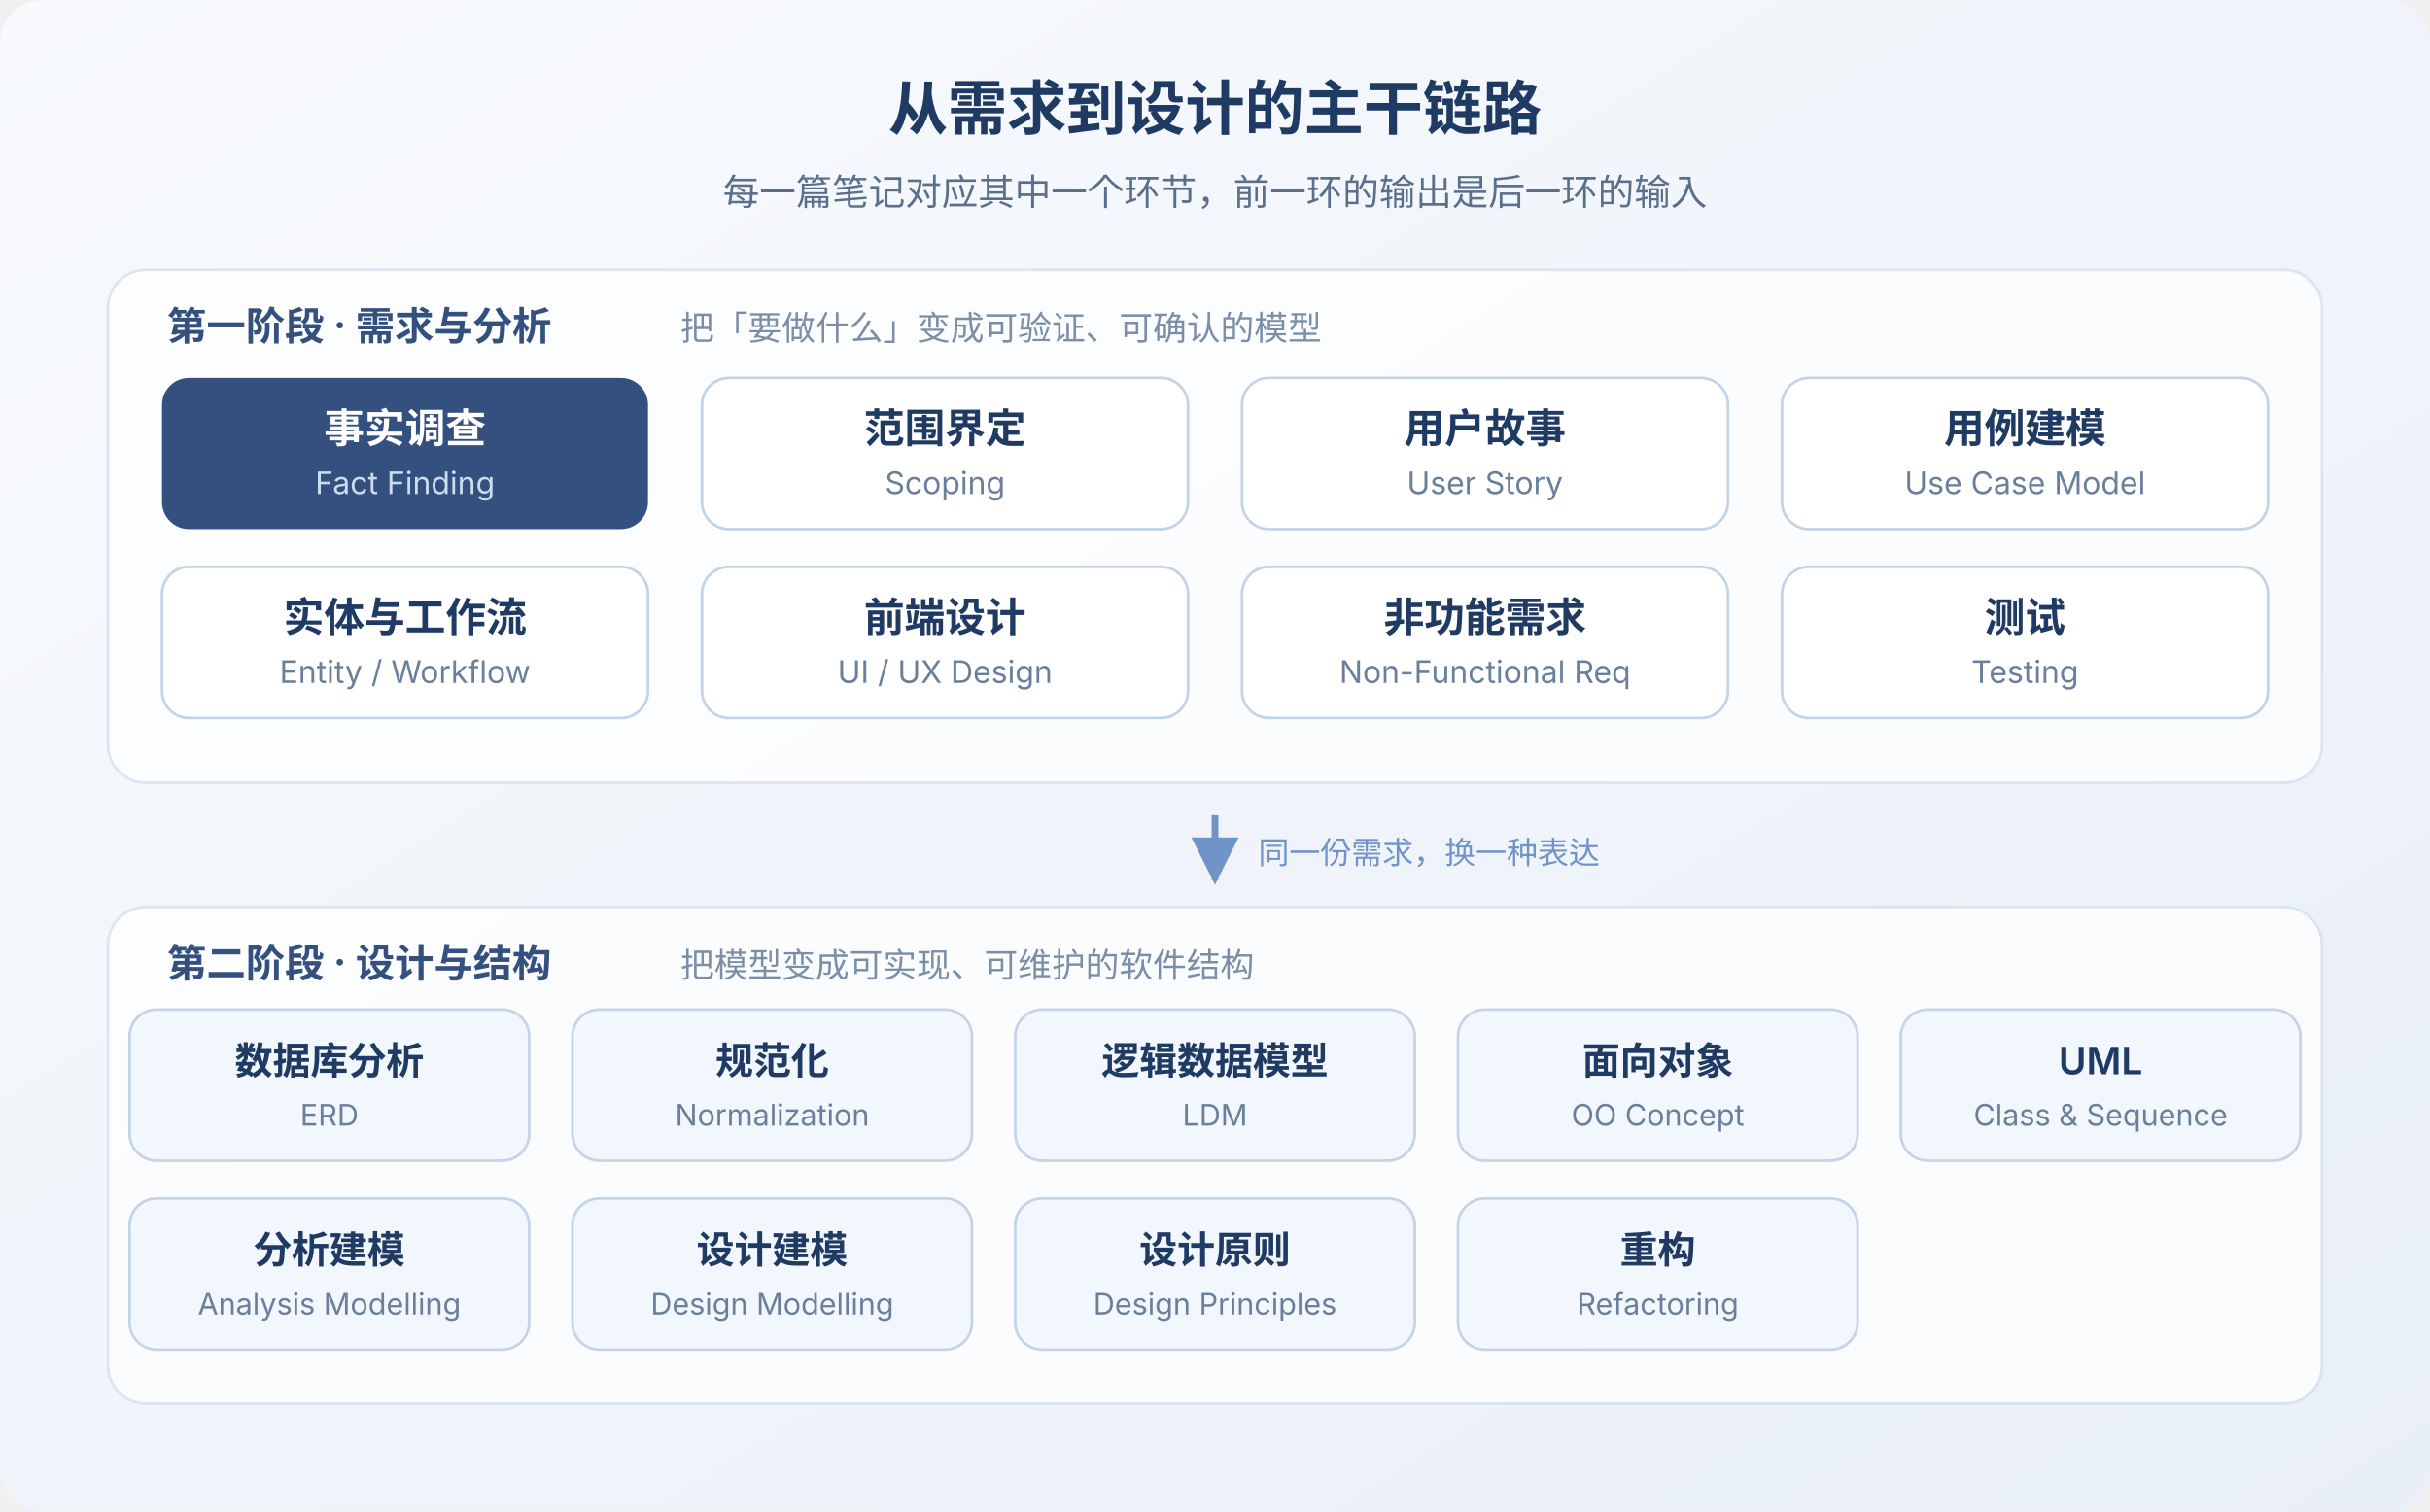
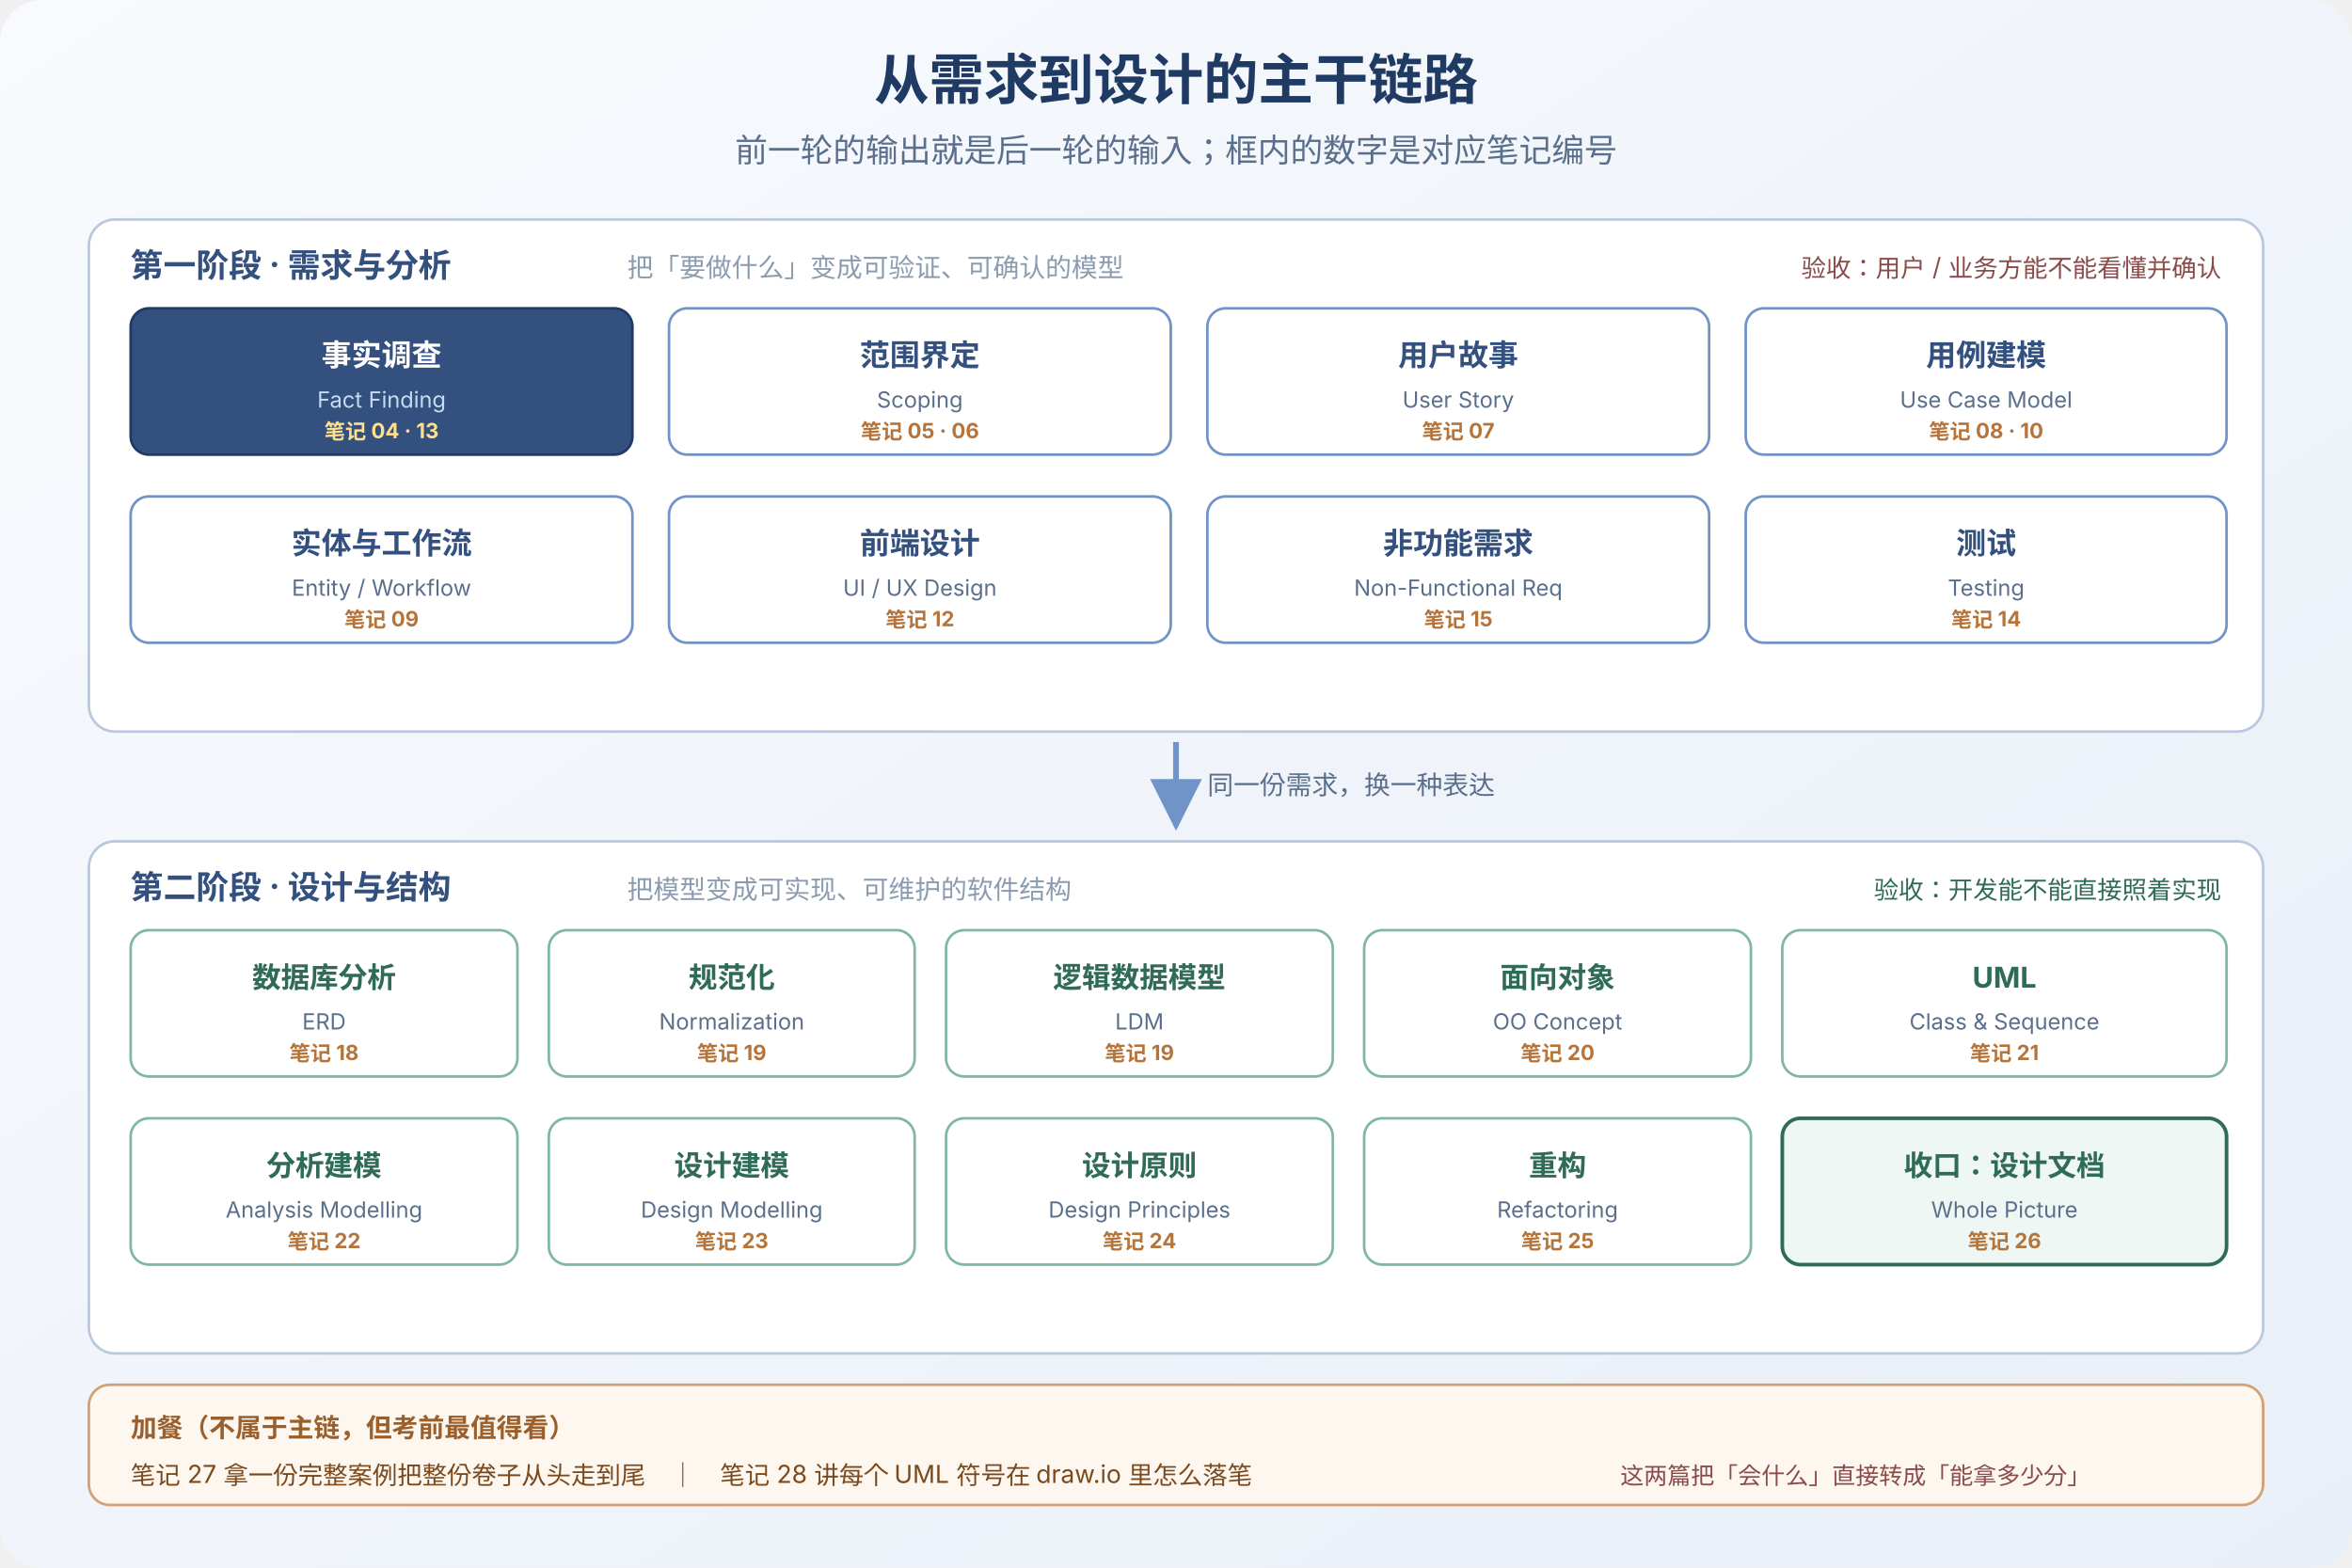
- <svg xmlns="http://www.w3.org/2000/svg" viewBox="0 0 900 560" width="900" height="560" role="img" aria-label="软件分析与设计的主干链路：第一阶段把需求变成模型，依次是事实调查、范围界定、用户故事、用例建模、实体与工作流、前端设计、非功能需求、测试；第二阶段把模型变成软件结构，依次是数据库分析与 ERD、规范化、逻辑数据模型、面向对象概念、UML 类图与顺序图、分析建模、设计建模、设计原则、重构" font-family="system-ui, -apple-system, 'Segoe UI', 'Noto Sans SC', 'Microsoft YaHei', sans-serif">
+ <svg xmlns="http://www.w3.org/2000/svg" viewBox="0 0 900 600" width="900" height="600" role="img" aria-label="从需求到设计的主干链路：第一阶段需求与分析包含事实调查、范围界定、用户故事、用例建模、实体与工作流、前端设计、非功能需求、测试八个环节；第二阶段设计与结构包含数据库分析、规范化、逻辑数据模型、面向对象、UML、分析建模、设计建模、设计原则、重构九个环节。每个环节框内都标出对应笔记编号，便于定位到具体篇目" font-family="system-ui, -apple-system, 'Segoe UI', 'Noto Sans SC', 'Microsoft YaHei', sans-serif">
  <defs>
    <linearGradient id="mpbg" x1="0" y1="0" x2="1" y2="1">
      <stop offset="0" stop-color="#f8fafd" />
      <stop offset="1" stop-color="#e9eff8" />
    </linearGradient>
-     <marker id="mpArrow" viewBox="0 0 10 10" refX="9" refY="5" markerWidth="7" markerHeight="7" orient="auto-start-reverse">
-       <path d="M 0 0 L 10 5 L 0 10 Z" fill="#7093c8" />
+     <marker id="mpArrow" viewBox="0 0 10 10" refX="9" refY="5" markerWidth="9" markerHeight="9" orient="auto-start-reverse">
+       <path d="M 0 0 L 10 5 L 0 10 z" fill="#7093c8" />
    </marker>
  </defs>
-   <rect width="900" height="560" rx="16" fill="url(#mpbg)" />
-   <text x="450" y="48" text-anchor="middle" font-size="22" font-weight="700" fill="#1f3a63">从需求到设计的主干链路</text>
-   <text x="450" y="76" text-anchor="middle" font-size="13.5" fill="#5a6f8c">每一篇笔记对应其中一个环节，前一环的输出是后一环的输入</text>
-   <rect x="40" y="100" width="820" height="190" rx="14" fill="#ffffff" opacity="0.75" stroke="#d3e0ee" />
-   <text x="62" y="126" font-size="14.5" font-weight="700" fill="#33507f">第一阶段 · 需求与分析</text>
-   <text x="252" y="126" font-size="12.5" fill="#7b8ea8">把「要做什么」变成可验证、可确认的模型</text>
-   <rect x="60" y="140" width="180" height="56" rx="10" fill="#33507f" />
-   <text x="150" y="164" text-anchor="middle" font-size="15" font-weight="600" fill="#ffffff">事实调查</text>
-   <text x="150" y="183" text-anchor="middle" font-size="11.5" fill="#cedcee">Fact Finding</text>
-   <rect x="260" y="140" width="180" height="56" rx="10" fill="#ffffff" stroke="#c4d4e7" />
-   <text x="350" y="164" text-anchor="middle" font-size="15" font-weight="600" fill="#1f3a63">范围界定</text>
-   <text x="350" y="183" text-anchor="middle" font-size="11.5" fill="#6a7f9c">Scoping</text>
-   <rect x="460" y="140" width="180" height="56" rx="10" fill="#ffffff" stroke="#c4d4e7" />
-   <text x="550" y="164" text-anchor="middle" font-size="15" font-weight="600" fill="#1f3a63">用户故事</text>
-   <text x="550" y="183" text-anchor="middle" font-size="11.5" fill="#6a7f9c">User Story</text>
-   <rect x="660" y="140" width="180" height="56" rx="10" fill="#ffffff" stroke="#c4d4e7" />
-   <text x="750" y="164" text-anchor="middle" font-size="15" font-weight="600" fill="#1f3a63">用例建模</text>
-   <text x="750" y="183" text-anchor="middle" font-size="11.5" fill="#6a7f9c">Use Case Model</text>
-   <rect x="60" y="210" width="180" height="56" rx="10" fill="#ffffff" stroke="#c4d4e7" />
-   <text x="150" y="234" text-anchor="middle" font-size="15" font-weight="600" fill="#1f3a63">实体与工作流</text>
-   <text x="150" y="253" text-anchor="middle" font-size="11.5" fill="#6a7f9c">Entity / Workflow</text>
-   <rect x="260" y="210" width="180" height="56" rx="10" fill="#ffffff" stroke="#c4d4e7" />
-   <text x="350" y="234" text-anchor="middle" font-size="15" font-weight="600" fill="#1f3a63">前端设计</text>
-   <text x="350" y="253" text-anchor="middle" font-size="11.5" fill="#6a7f9c">UI / UX Design</text>
-   <rect x="460" y="210" width="180" height="56" rx="10" fill="#ffffff" stroke="#c4d4e7" />
-   <text x="550" y="234" text-anchor="middle" font-size="15" font-weight="600" fill="#1f3a63">非功能需求</text>
-   <text x="550" y="253" text-anchor="middle" font-size="11.5" fill="#6a7f9c">Non-Functional Req</text>
-   <rect x="660" y="210" width="180" height="56" rx="10" fill="#ffffff" stroke="#c4d4e7" />
-   <text x="750" y="234" text-anchor="middle" font-size="15" font-weight="600" fill="#1f3a63">测试</text>
-   <text x="750" y="253" text-anchor="middle" font-size="11.5" fill="#6a7f9c">Testing</text>
-   <line x1="450" y1="302" x2="450" y2="326" stroke="#7093c8" stroke-width="2.5" marker-end="url(#mpArrow)" />
-   <text x="466" y="320" font-size="11.5" fill="#7093c8">同一份需求，换一种表达</text>
-   <rect x="40" y="336" width="820" height="184" rx="14" fill="#ffffff" opacity="0.75" stroke="#d3e0ee" />
-   <text x="62" y="362" font-size="14.5" font-weight="700" fill="#33507f">第二阶段 · 设计与结构</text>
-   <text x="252" y="362" font-size="12.5" fill="#7b8ea8">把模型变成可实现、可维护的软件结构</text>
-   <rect x="48" y="374" width="148" height="56" rx="10" fill="#f2f7fd" stroke="#c4d4e7" />
-   <text x="122" y="398" text-anchor="middle" font-size="14" font-weight="600" fill="#1f3a63">数据库分析</text>
-   <text x="122" y="417" text-anchor="middle" font-size="11" fill="#6a7f9c">ERD</text>
-   <rect x="212" y="374" width="148" height="56" rx="10" fill="#f2f7fd" stroke="#c4d4e7" />
-   <text x="286" y="398" text-anchor="middle" font-size="14" font-weight="600" fill="#1f3a63">规范化</text>
-   <text x="286" y="417" text-anchor="middle" font-size="11" fill="#6a7f9c">Normalization</text>
-   <rect x="376" y="374" width="148" height="56" rx="10" fill="#f2f7fd" stroke="#c4d4e7" />
-   <text x="450" y="398" text-anchor="middle" font-size="14" font-weight="600" fill="#1f3a63">逻辑数据模型</text>
-   <text x="450" y="417" text-anchor="middle" font-size="11" fill="#6a7f9c">LDM</text>
-   <rect x="540" y="374" width="148" height="56" rx="10" fill="#f2f7fd" stroke="#c4d4e7" />
-   <text x="614" y="398" text-anchor="middle" font-size="14" font-weight="600" fill="#1f3a63">面向对象</text>
-   <text x="614" y="417" text-anchor="middle" font-size="11" fill="#6a7f9c">OO Concept</text>
-   <rect x="704" y="374" width="148" height="56" rx="10" fill="#f2f7fd" stroke="#c4d4e7" />
-   <text x="778" y="398" text-anchor="middle" font-size="14" font-weight="600" fill="#1f3a63">UML</text>
-   <text x="778" y="417" text-anchor="middle" font-size="11" fill="#6a7f9c">Class &amp; Sequence</text>
-   <rect x="48" y="444" width="148" height="56" rx="10" fill="#f2f7fd" stroke="#c4d4e7" />
-   <text x="122" y="468" text-anchor="middle" font-size="14" font-weight="600" fill="#1f3a63">分析建模</text>
-   <text x="122" y="487" text-anchor="middle" font-size="11" fill="#6a7f9c">Analysis Modelling</text>
-   <rect x="212" y="444" width="148" height="56" rx="10" fill="#f2f7fd" stroke="#c4d4e7" />
-   <text x="286" y="468" text-anchor="middle" font-size="14" font-weight="600" fill="#1f3a63">设计建模</text>
-   <text x="286" y="487" text-anchor="middle" font-size="11" fill="#6a7f9c">Design Modelling</text>
-   <rect x="376" y="444" width="148" height="56" rx="10" fill="#f2f7fd" stroke="#c4d4e7" />
-   <text x="450" y="468" text-anchor="middle" font-size="14" font-weight="600" fill="#1f3a63">设计原则</text>
-   <text x="450" y="487" text-anchor="middle" font-size="11" fill="#6a7f9c">Design Principles</text>
-   <rect x="540" y="444" width="148" height="56" rx="10" fill="#f2f7fd" stroke="#c4d4e7" />
-   <text x="614" y="468" text-anchor="middle" font-size="14" font-weight="600" fill="#1f3a63">重构</text>
-   <text x="614" y="487" text-anchor="middle" font-size="11" fill="#6a7f9c">Refactoring</text>
+   <rect width="900" height="600" rx="16" fill="url(#mpbg)" />
+   <text x="450" y="38" text-anchor="middle" font-size="21" font-weight="700" fill="#1f3a63">从需求到设计的主干链路</text>
+   <text x="450" y="62" text-anchor="middle" font-size="12.5" fill="#5a6f8c">前一轮的输出就是后一轮的输入；框内的数字是对应笔记编号</text>
+   <rect x="34" y="84" width="832" height="196" rx="10" fill="#ffffff" stroke="#b9c8dd" />
+   <text x="50" y="106" font-size="12.5" font-weight="700" fill="#33507f">第一阶段 · 需求与分析</text>
+   <text x="240" y="106" font-size="10" fill="#8b9bb0">把「要做什么」变成可验证、可确认的模型</text>
+   <text x="850" y="106" text-anchor="end" font-size="9.5" fill="#8a4b4b">验收：用户 / 业务方能不能看懂并确认</text>
+   <rect x="50" y="118" width="192" height="56" rx="7" fill="#33507f" stroke="#1f3a63" />
+   <text x="146" y="140" text-anchor="middle" font-size="11.5" font-weight="700" fill="#ffffff">事实调查</text>
+   <text x="146" y="156" text-anchor="middle" font-size="8.5" fill="#c9dbf0">Fact Finding</text>
+   <text x="146" y="168" text-anchor="middle" font-size="8" font-weight="700" fill="#ffe08a">笔记 04 · 13</text>
+   <rect x="256" y="118" width="192" height="56" rx="7" fill="#ffffff" stroke="#7093c8" />
+   <text x="352" y="140" text-anchor="middle" font-size="11.5" font-weight="700" fill="#33507f">范围界定</text>
+   <text x="352" y="156" text-anchor="middle" font-size="8.5" fill="#5a6f8c">Scoping</text>
+   <text x="352" y="168" text-anchor="middle" font-size="8" font-weight="700" fill="#b5743a">笔记 05 · 06</text>
+   <rect x="462" y="118" width="192" height="56" rx="7" fill="#ffffff" stroke="#7093c8" />
+   <text x="558" y="140" text-anchor="middle" font-size="11.5" font-weight="700" fill="#33507f">用户故事</text>
+   <text x="558" y="156" text-anchor="middle" font-size="8.5" fill="#5a6f8c">User Story</text>
+   <text x="558" y="168" text-anchor="middle" font-size="8" font-weight="700" fill="#b5743a">笔记 07</text>
+   <rect x="668" y="118" width="184" height="56" rx="7" fill="#ffffff" stroke="#7093c8" />
+   <text x="760" y="140" text-anchor="middle" font-size="11.5" font-weight="700" fill="#33507f">用例建模</text>
+   <text x="760" y="156" text-anchor="middle" font-size="8.5" fill="#5a6f8c">Use Case Model</text>
+   <text x="760" y="168" text-anchor="middle" font-size="8" font-weight="700" fill="#b5743a">笔记 08 · 10</text>
+   <rect x="50" y="190" width="192" height="56" rx="7" fill="#ffffff" stroke="#7093c8" />
+   <text x="146" y="212" text-anchor="middle" font-size="11.5" font-weight="700" fill="#33507f">实体与工作流</text>
+   <text x="146" y="228" text-anchor="middle" font-size="8.5" fill="#5a6f8c">Entity / Workflow</text>
+   <text x="146" y="240" text-anchor="middle" font-size="8" font-weight="700" fill="#b5743a">笔记 09</text>
+   <rect x="256" y="190" width="192" height="56" rx="7" fill="#ffffff" stroke="#7093c8" />
+   <text x="352" y="212" text-anchor="middle" font-size="11.5" font-weight="700" fill="#33507f">前端设计</text>
+   <text x="352" y="228" text-anchor="middle" font-size="8.5" fill="#5a6f8c">UI / UX Design</text>
+   <text x="352" y="240" text-anchor="middle" font-size="8" font-weight="700" fill="#b5743a">笔记 12</text>
+   <rect x="462" y="190" width="192" height="56" rx="7" fill="#ffffff" stroke="#7093c8" />
+   <text x="558" y="212" text-anchor="middle" font-size="11.5" font-weight="700" fill="#33507f">非功能需求</text>
+   <text x="558" y="228" text-anchor="middle" font-size="8.5" fill="#5a6f8c">Non-Functional Req</text>
+   <text x="558" y="240" text-anchor="middle" font-size="8" font-weight="700" fill="#b5743a">笔记 15</text>
+   <rect x="668" y="190" width="184" height="56" rx="7" fill="#ffffff" stroke="#7093c8" />
+   <text x="760" y="212" text-anchor="middle" font-size="11.5" font-weight="700" fill="#33507f">测试</text>
+   <text x="760" y="228" text-anchor="middle" font-size="8.5" fill="#5a6f8c">Testing</text>
+   <text x="760" y="240" text-anchor="middle" font-size="8" font-weight="700" fill="#b5743a">笔记 14</text>
+   <line x1="450" y1="284" x2="450" y2="316" stroke="#7093c8" stroke-width="2.2" marker-end="url(#mpArrow)" />
+   <text x="462" y="304" font-size="10" fill="#5a6f8c">同一份需求，换一种表达</text>
+   <rect x="34" y="322" width="832" height="196" rx="10" fill="#ffffff" stroke="#b9c8dd" />
+   <text x="50" y="344" font-size="12.5" font-weight="700" fill="#33507f">第二阶段 · 设计与结构</text>
+   <text x="240" y="344" font-size="10" fill="#8b9bb0">把模型变成可实现、可维护的软件结构</text>
+   <text x="850" y="344" text-anchor="end" font-size="9.5" fill="#2f6b58">验收：开发能不能直接照着实现</text>
+   <rect x="50" y="356" width="148" height="56" rx="7" fill="#ffffff" stroke="#7fb89f" />
+   <text x="124" y="378" text-anchor="middle" font-size="11" font-weight="700" fill="#2f6b58">数据库分析</text>
+   <text x="124" y="394" text-anchor="middle" font-size="8.5" fill="#5a6f8c">ERD</text>
+   <text x="124" y="406" text-anchor="middle" font-size="8" font-weight="700" fill="#b5743a">笔记 18</text>
+   <rect x="210" y="356" width="140" height="56" rx="7" fill="#ffffff" stroke="#7fb89f" />
+   <text x="280" y="378" text-anchor="middle" font-size="11" font-weight="700" fill="#2f6b58">规范化</text>
+   <text x="280" y="394" text-anchor="middle" font-size="8.5" fill="#5a6f8c">Normalization</text>
+   <text x="280" y="406" text-anchor="middle" font-size="8" font-weight="700" fill="#b5743a">笔记 19</text>
+   <rect x="362" y="356" width="148" height="56" rx="7" fill="#ffffff" stroke="#7fb89f" />
+   <text x="436" y="378" text-anchor="middle" font-size="11" font-weight="700" fill="#2f6b58">逻辑数据模型</text>
+   <text x="436" y="394" text-anchor="middle" font-size="8.5" fill="#5a6f8c">LDM</text>
+   <text x="436" y="406" text-anchor="middle" font-size="8" font-weight="700" fill="#b5743a">笔记 19</text>
+   <rect x="522" y="356" width="148" height="56" rx="7" fill="#ffffff" stroke="#7fb89f" />
+   <text x="596" y="378" text-anchor="middle" font-size="11" font-weight="700" fill="#2f6b58">面向对象</text>
+   <text x="596" y="394" text-anchor="middle" font-size="8.5" fill="#5a6f8c">OO Concept</text>
+   <text x="596" y="406" text-anchor="middle" font-size="8" font-weight="700" fill="#b5743a">笔记 20</text>
+   <rect x="682" y="356" width="170" height="56" rx="7" fill="#ffffff" stroke="#7fb89f" />
+   <text x="767" y="378" text-anchor="middle" font-size="11" font-weight="700" fill="#2f6b58">UML</text>
+   <text x="767" y="394" text-anchor="middle" font-size="8.5" fill="#5a6f8c">Class &amp; Sequence</text>
+   <text x="767" y="406" text-anchor="middle" font-size="8" font-weight="700" fill="#b5743a">笔记 21</text>
+   <rect x="50" y="428" width="148" height="56" rx="7" fill="#ffffff" stroke="#7fb89f" />
+   <text x="124" y="450" text-anchor="middle" font-size="11" font-weight="700" fill="#2f6b58">分析建模</text>
+   <text x="124" y="466" text-anchor="middle" font-size="8.5" fill="#5a6f8c">Analysis Modelling</text>
+   <text x="124" y="478" text-anchor="middle" font-size="8" font-weight="700" fill="#b5743a">笔记 22</text>
+   <rect x="210" y="428" width="140" height="56" rx="7" fill="#ffffff" stroke="#7fb89f" />
+   <text x="280" y="450" text-anchor="middle" font-size="11" font-weight="700" fill="#2f6b58">设计建模</text>
+   <text x="280" y="466" text-anchor="middle" font-size="8.5" fill="#5a6f8c">Design Modelling</text>
+   <text x="280" y="478" text-anchor="middle" font-size="8" font-weight="700" fill="#b5743a">笔记 23</text>
+   <rect x="362" y="428" width="148" height="56" rx="7" fill="#ffffff" stroke="#7fb89f" />
+   <text x="436" y="450" text-anchor="middle" font-size="11" font-weight="700" fill="#2f6b58">设计原则</text>
+   <text x="436" y="466" text-anchor="middle" font-size="8.5" fill="#5a6f8c">Design Principles</text>
+   <text x="436" y="478" text-anchor="middle" font-size="8" font-weight="700" fill="#b5743a">笔记 24</text>
+   <rect x="522" y="428" width="148" height="56" rx="7" fill="#ffffff" stroke="#7fb89f" />
+   <text x="596" y="450" text-anchor="middle" font-size="11" font-weight="700" fill="#2f6b58">重构</text>
+   <text x="596" y="466" text-anchor="middle" font-size="8.5" fill="#5a6f8c">Refactoring</text>
+   <text x="596" y="478" text-anchor="middle" font-size="8" font-weight="700" fill="#b5743a">笔记 25</text>
+   <rect x="682" y="428" width="170" height="56" rx="7" fill="#eef7f3" stroke="#2f6b58" stroke-width="1.4" />
+   <text x="767" y="450" text-anchor="middle" font-size="11" font-weight="700" fill="#2f6b58">收口：设计文档</text>
+   <text x="767" y="466" text-anchor="middle" font-size="8.5" fill="#5a6f8c">Whole Picture</text>
+   <text x="767" y="478" text-anchor="middle" font-size="8" font-weight="700" fill="#b5743a">笔记 26</text>
+   <rect x="34" y="530" width="832" height="46" rx="8" fill="#fdf7ef" stroke="#d2a074" />
+   <text x="50" y="550" font-size="10" font-weight="700" fill="#9a5f2a">加餐（不属于主链，但考前最值得看）</text>
+   <text x="50" y="568" font-size="9.5" fill="#7a4a1e">笔记 27 拿一份完整案例把整份卷子从头走到尾　｜　笔记 28 讲每个 UML 符号在 draw.io 里怎么落笔</text>
+   <text x="620" y="568" font-size="9" fill="#8a4b4b">这两篇把「会什么」直接转成「能拿多少分」</text>
</svg>
